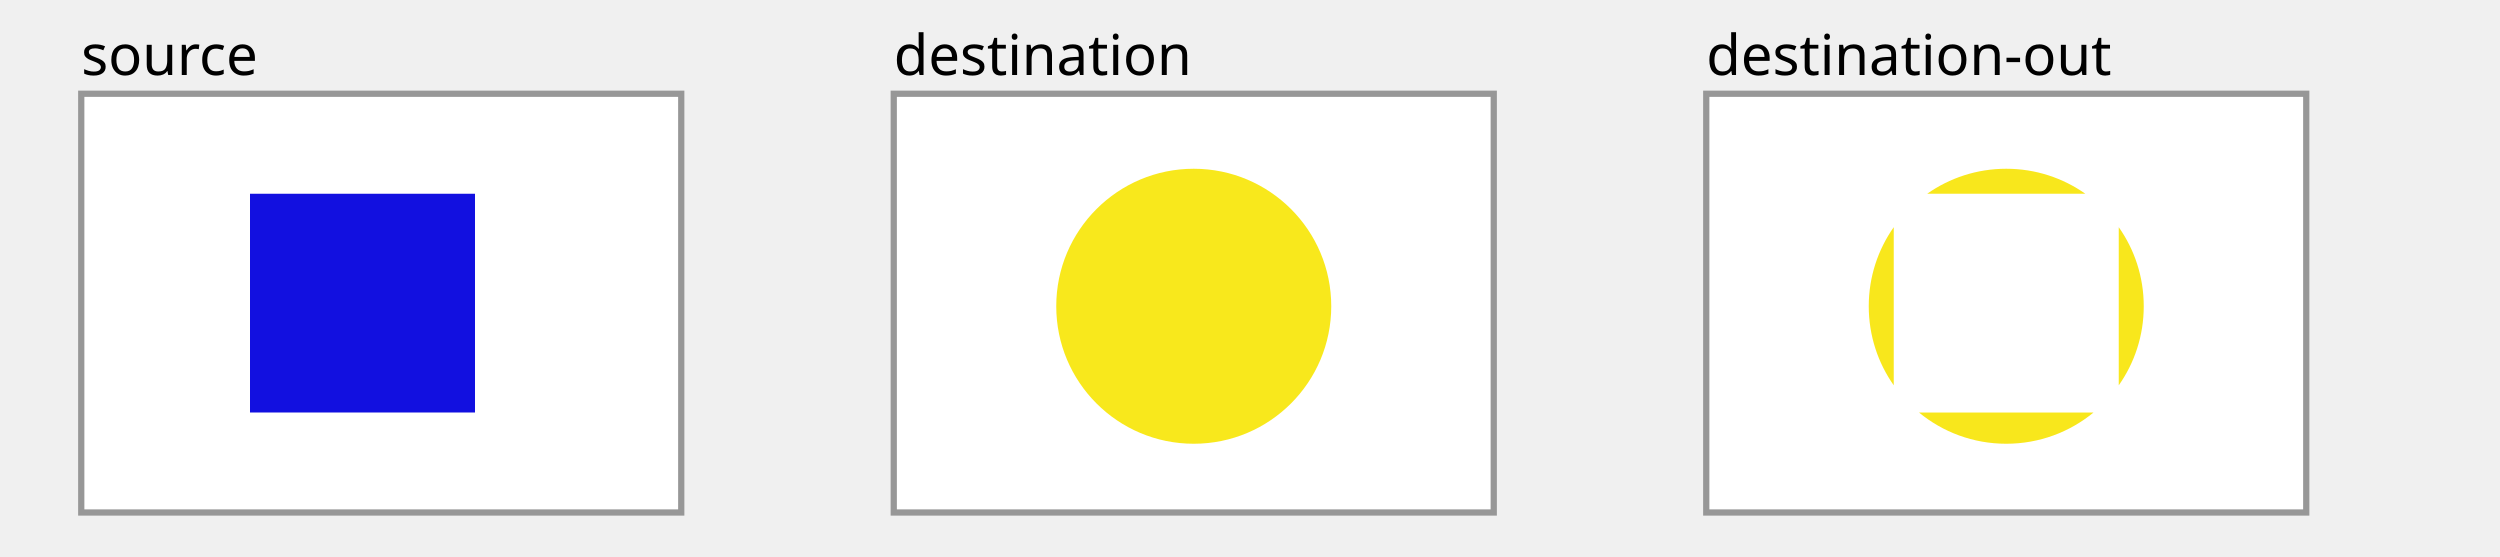
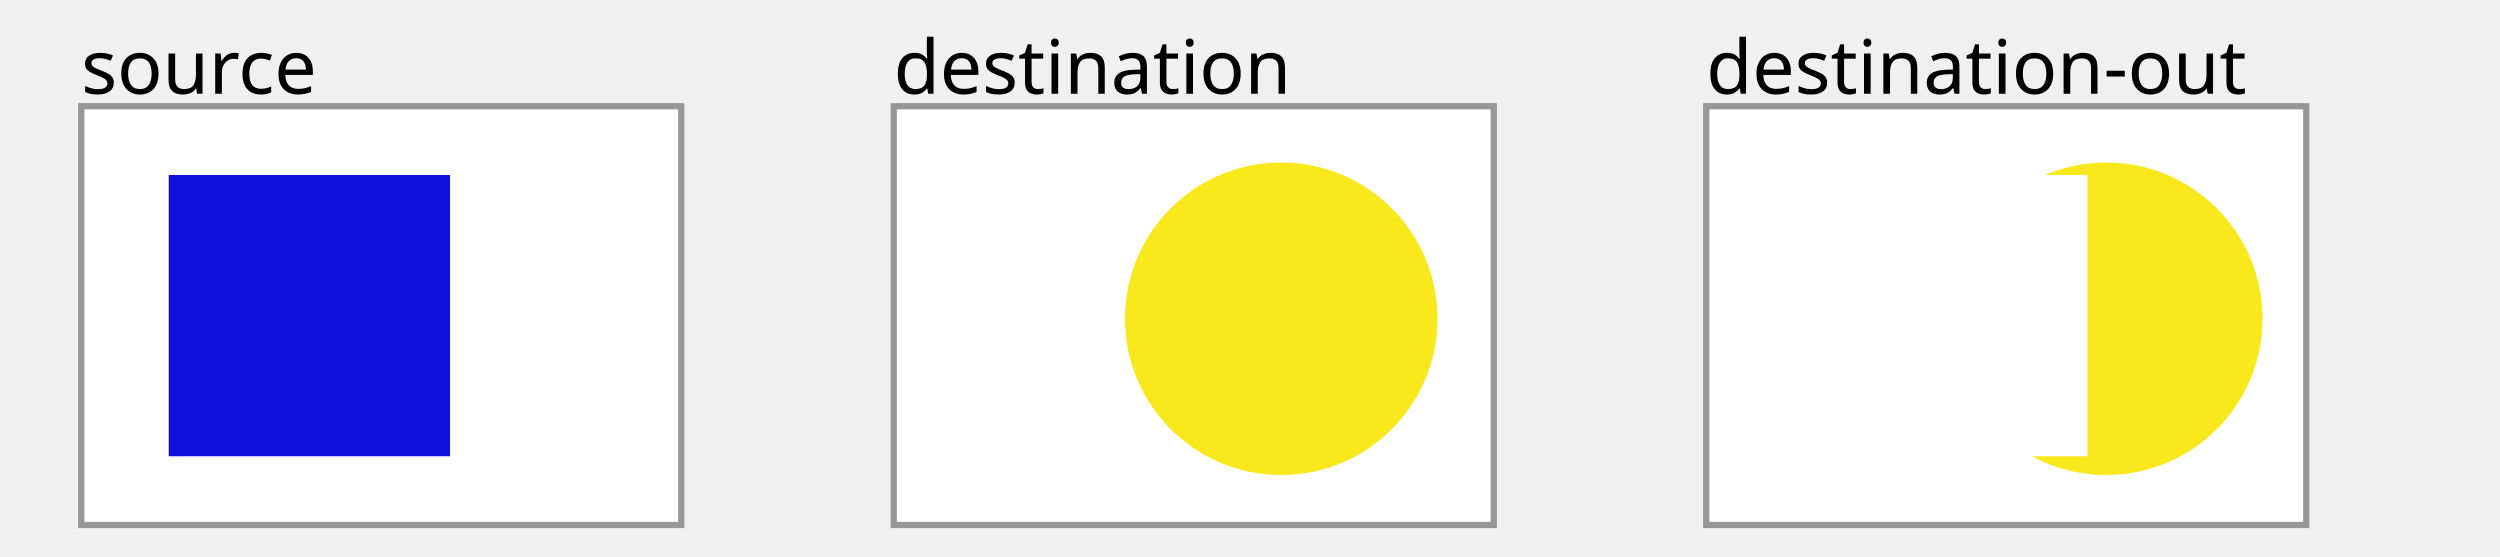
<svg xmlns="http://www.w3.org/2000/svg" width="400px" height="89px" viewBox="0 0 400 89" version="1.1">
  <defs />
  <g id="Page-1" stroke="none" stroke-width="1" fill="none" fill-rule="evenodd">
    <g id="composite-destination-out">
-       <rect id="Rectangle-45" stroke="#979797" fill="#FFFFFF" x="13" y="15" width="96" height="67" />
-       <text id="source" font-family="Proxima Nova" font-size="9" font-weight="260" fill="#000000">
-         <tspan x="13" y="12">source</tspan>
+       <text id="source" font-family="Proxima Nova" font-size="12" font-weight="260" fill="#000000">
+         <tspan x="13" y="15">source</tspan>
      </text>
-       <rect id="Rectangle-45-Copy" stroke="#979797" fill="#FFFFFF" x="143" y="15" width="96" height="67" />
-       <text id="destination" font-family="Proxima Nova" font-size="9" font-weight="260" fill="#000000">
-         <tspan x="143" y="12">destination</tspan>
+       <rect id="Rectangle-45" stroke="#979797" fill="#FFFFFF" x="13" y="17" width="96" height="67" />
+       <rect id="Rectangle-45-Copy" stroke="#979797" fill="#FFFFFF" x="143" y="17" width="96" height="67" />
+       <rect id="source-copy" fill="#1210E0" x="27" y="28" width="45" height="45" />
+       <circle id="destination-copy" fill="#F8E81C" cx="205" cy="51" r="25" />
+       <text id="destination" font-family="Proxima Nova" font-size="12" font-weight="260" fill="#000000">
+         <tspan x="143" y="15">destination</tspan>
      </text>
-       <rect id="Rectangle-45-Copy-2" stroke="#979797" fill="#FFFFFF" x="273" y="15" width="96" height="67" />
-       <text id="destination-out" font-family="Proxima Nova" font-size="9" font-weight="260" fill="#000000">
-         <tspan x="273" y="12">destination-out</tspan>
+       <rect id="Rectangle-45-Copy-2" stroke="#979797" fill="#FFFFFF" x="273" y="17" width="96" height="67" />
+       <text id="destination-out" font-family="Proxima Nova" font-size="12" font-weight="260" fill="#000000">
+         <tspan x="273" y="15">destination-out</tspan>
      </text>
-       <rect id="Rectangle-48" fill="#1210E0" x="40" y="31" width="36" height="35" />
-       <path d="M334.965,66 C331.167,69.124 326.302,71 321,71 C315.698,71 310.833,69.124 307.035,66 L334.965,66 Z M339,61.652 C341.52,58.074 343,53.71 343,49 C343,44.29 341.52,39.926 339,36.348 L339,61.652 Z M333.652,31 C330.074,28.48 325.71,27 321,27 C316.29,27 311.926,28.48 308.348,31 L333.652,31 Z M303,36.348 C300.48,39.926 299,44.29 299,49 C299,53.71 300.48,58.074 303,61.652 L303,36.348 Z" id="Rectangle-48-Copy" fill="#F8E71C" />
-       <circle id="Oval-4" fill="#F8E81C" cx="191" cy="49" r="22" />
+       <path d="M327.186,28 C330.199,26.713 333.516,26 337,26 C350.807,26 362,37.193 362,51 C362,64.807 350.807,76 337,76 C332.698,76 328.65,74.914 325.116,73 L334,73 L334,28 L327.186,28 Z" id="Oval-4-Copy-2" fill="#F8E81C" />
    </g>
  </g>
</svg>
